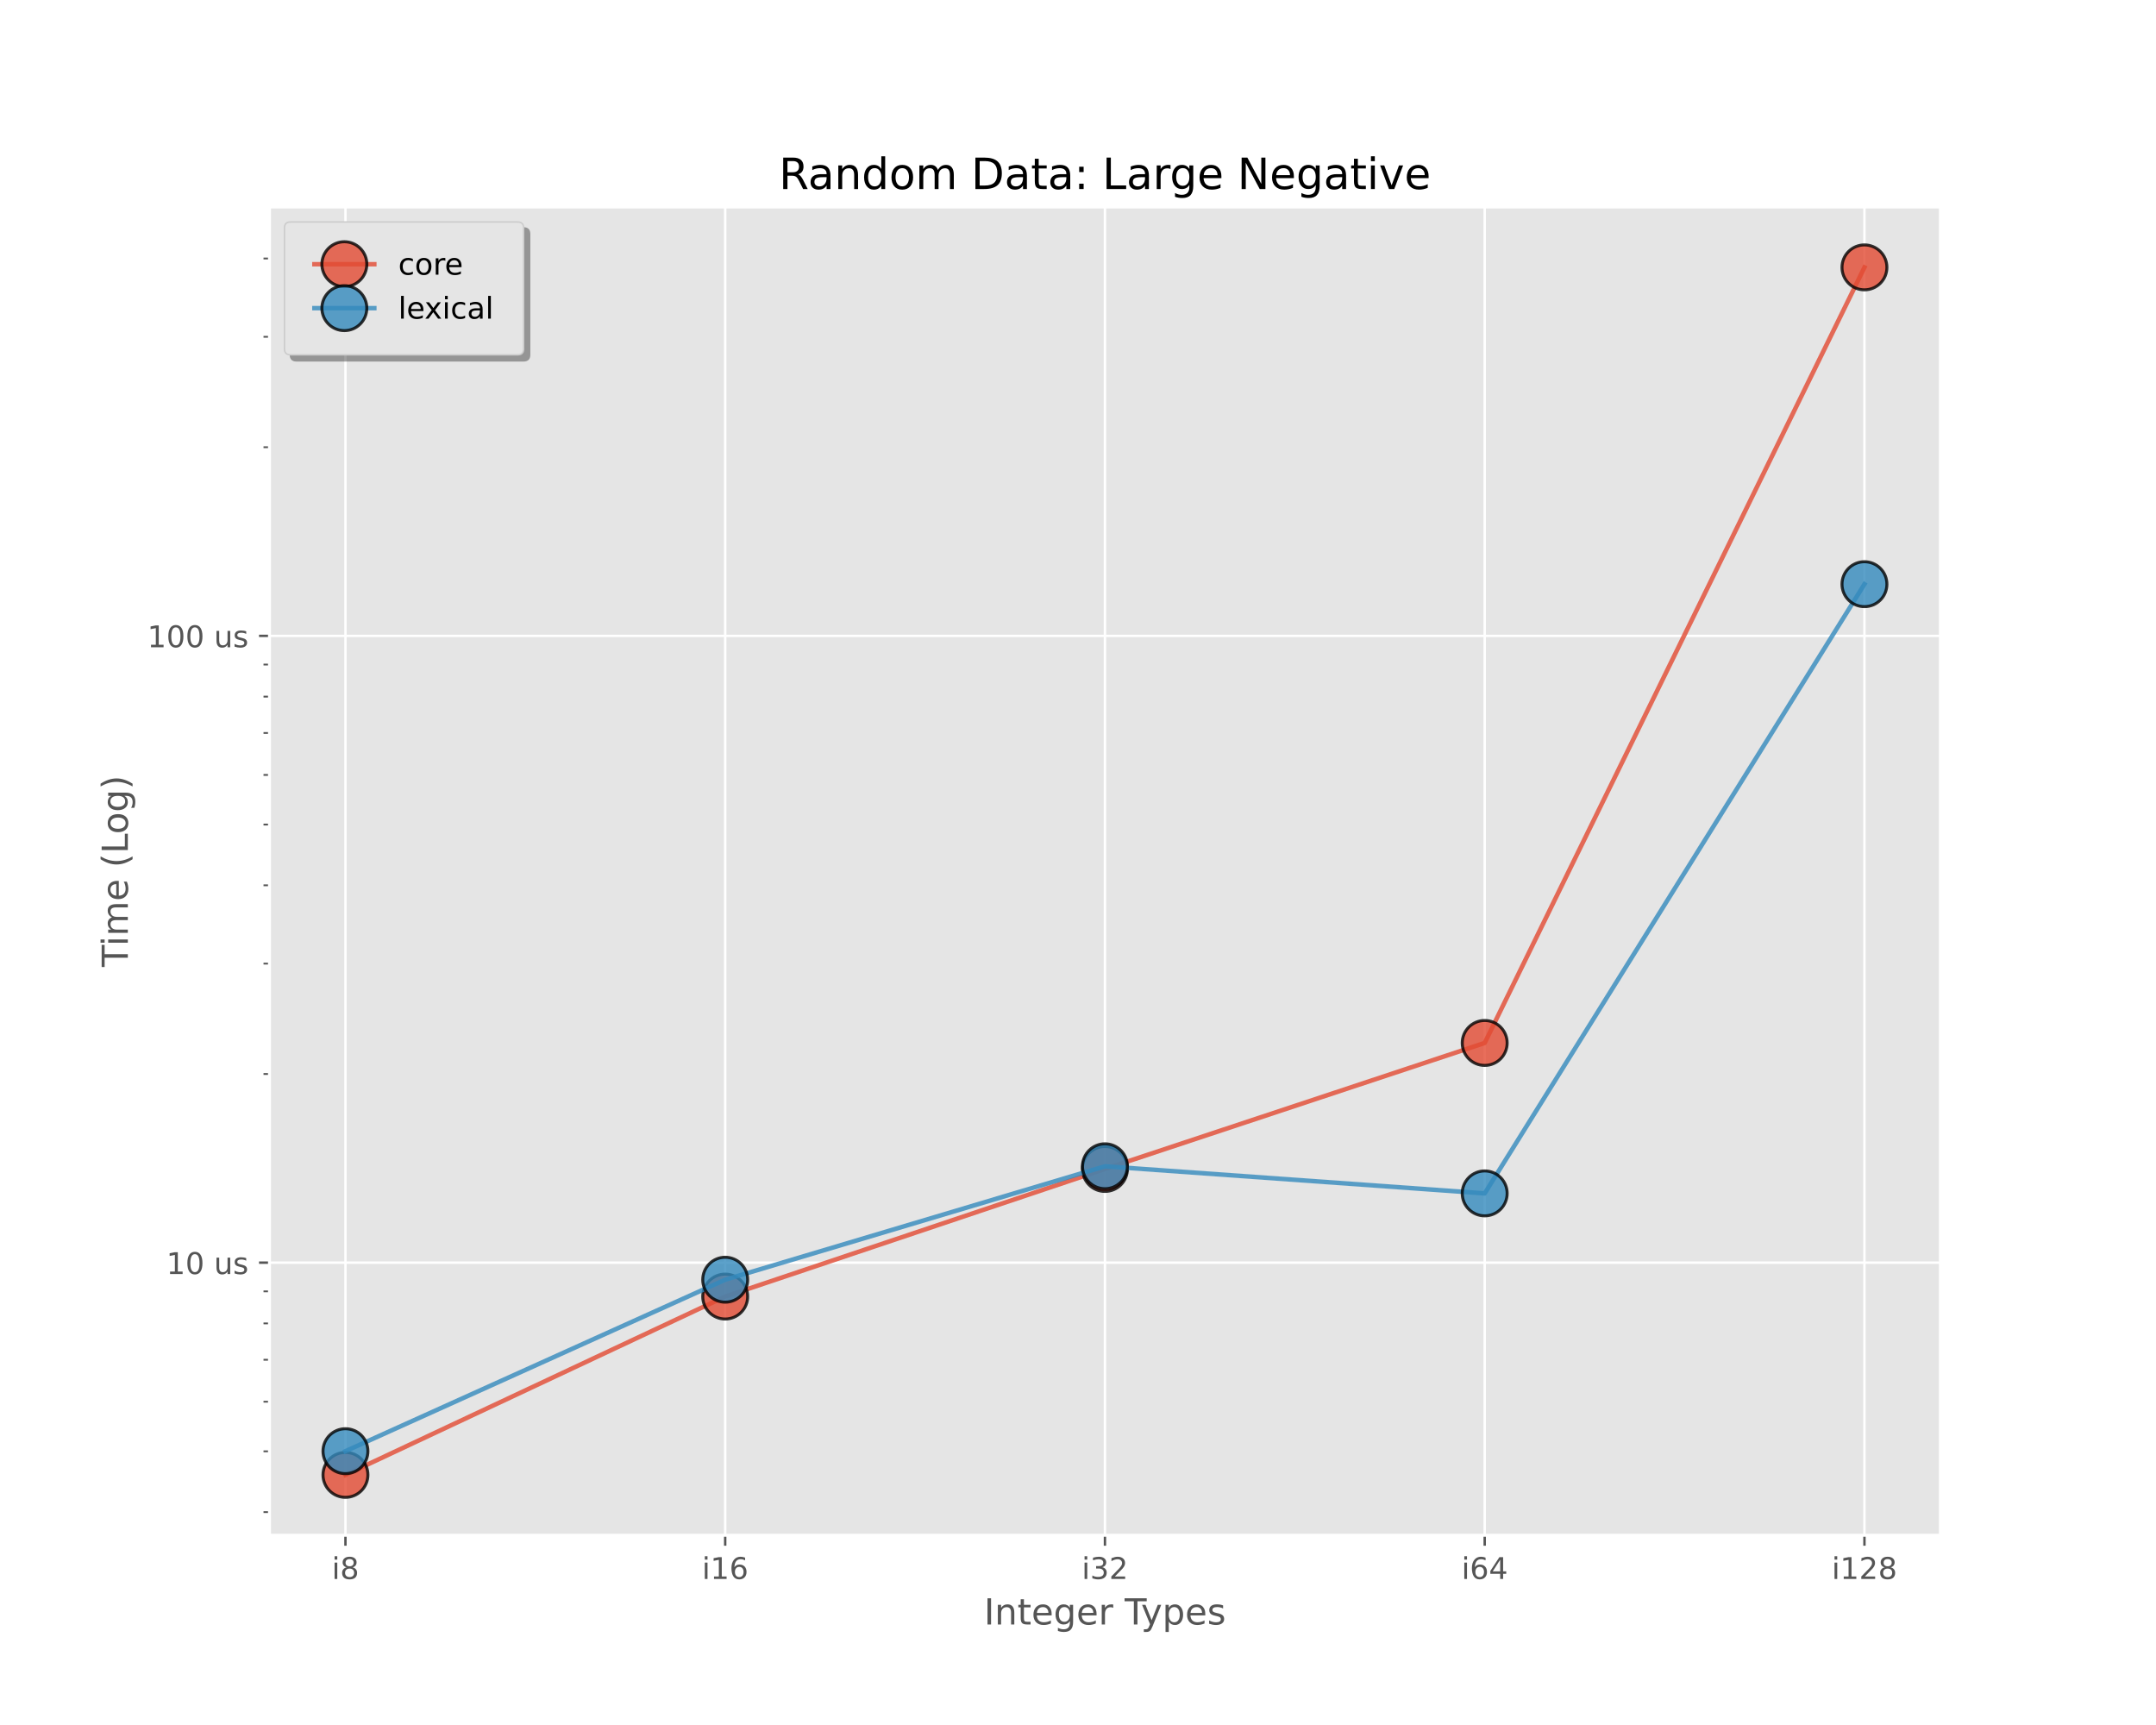
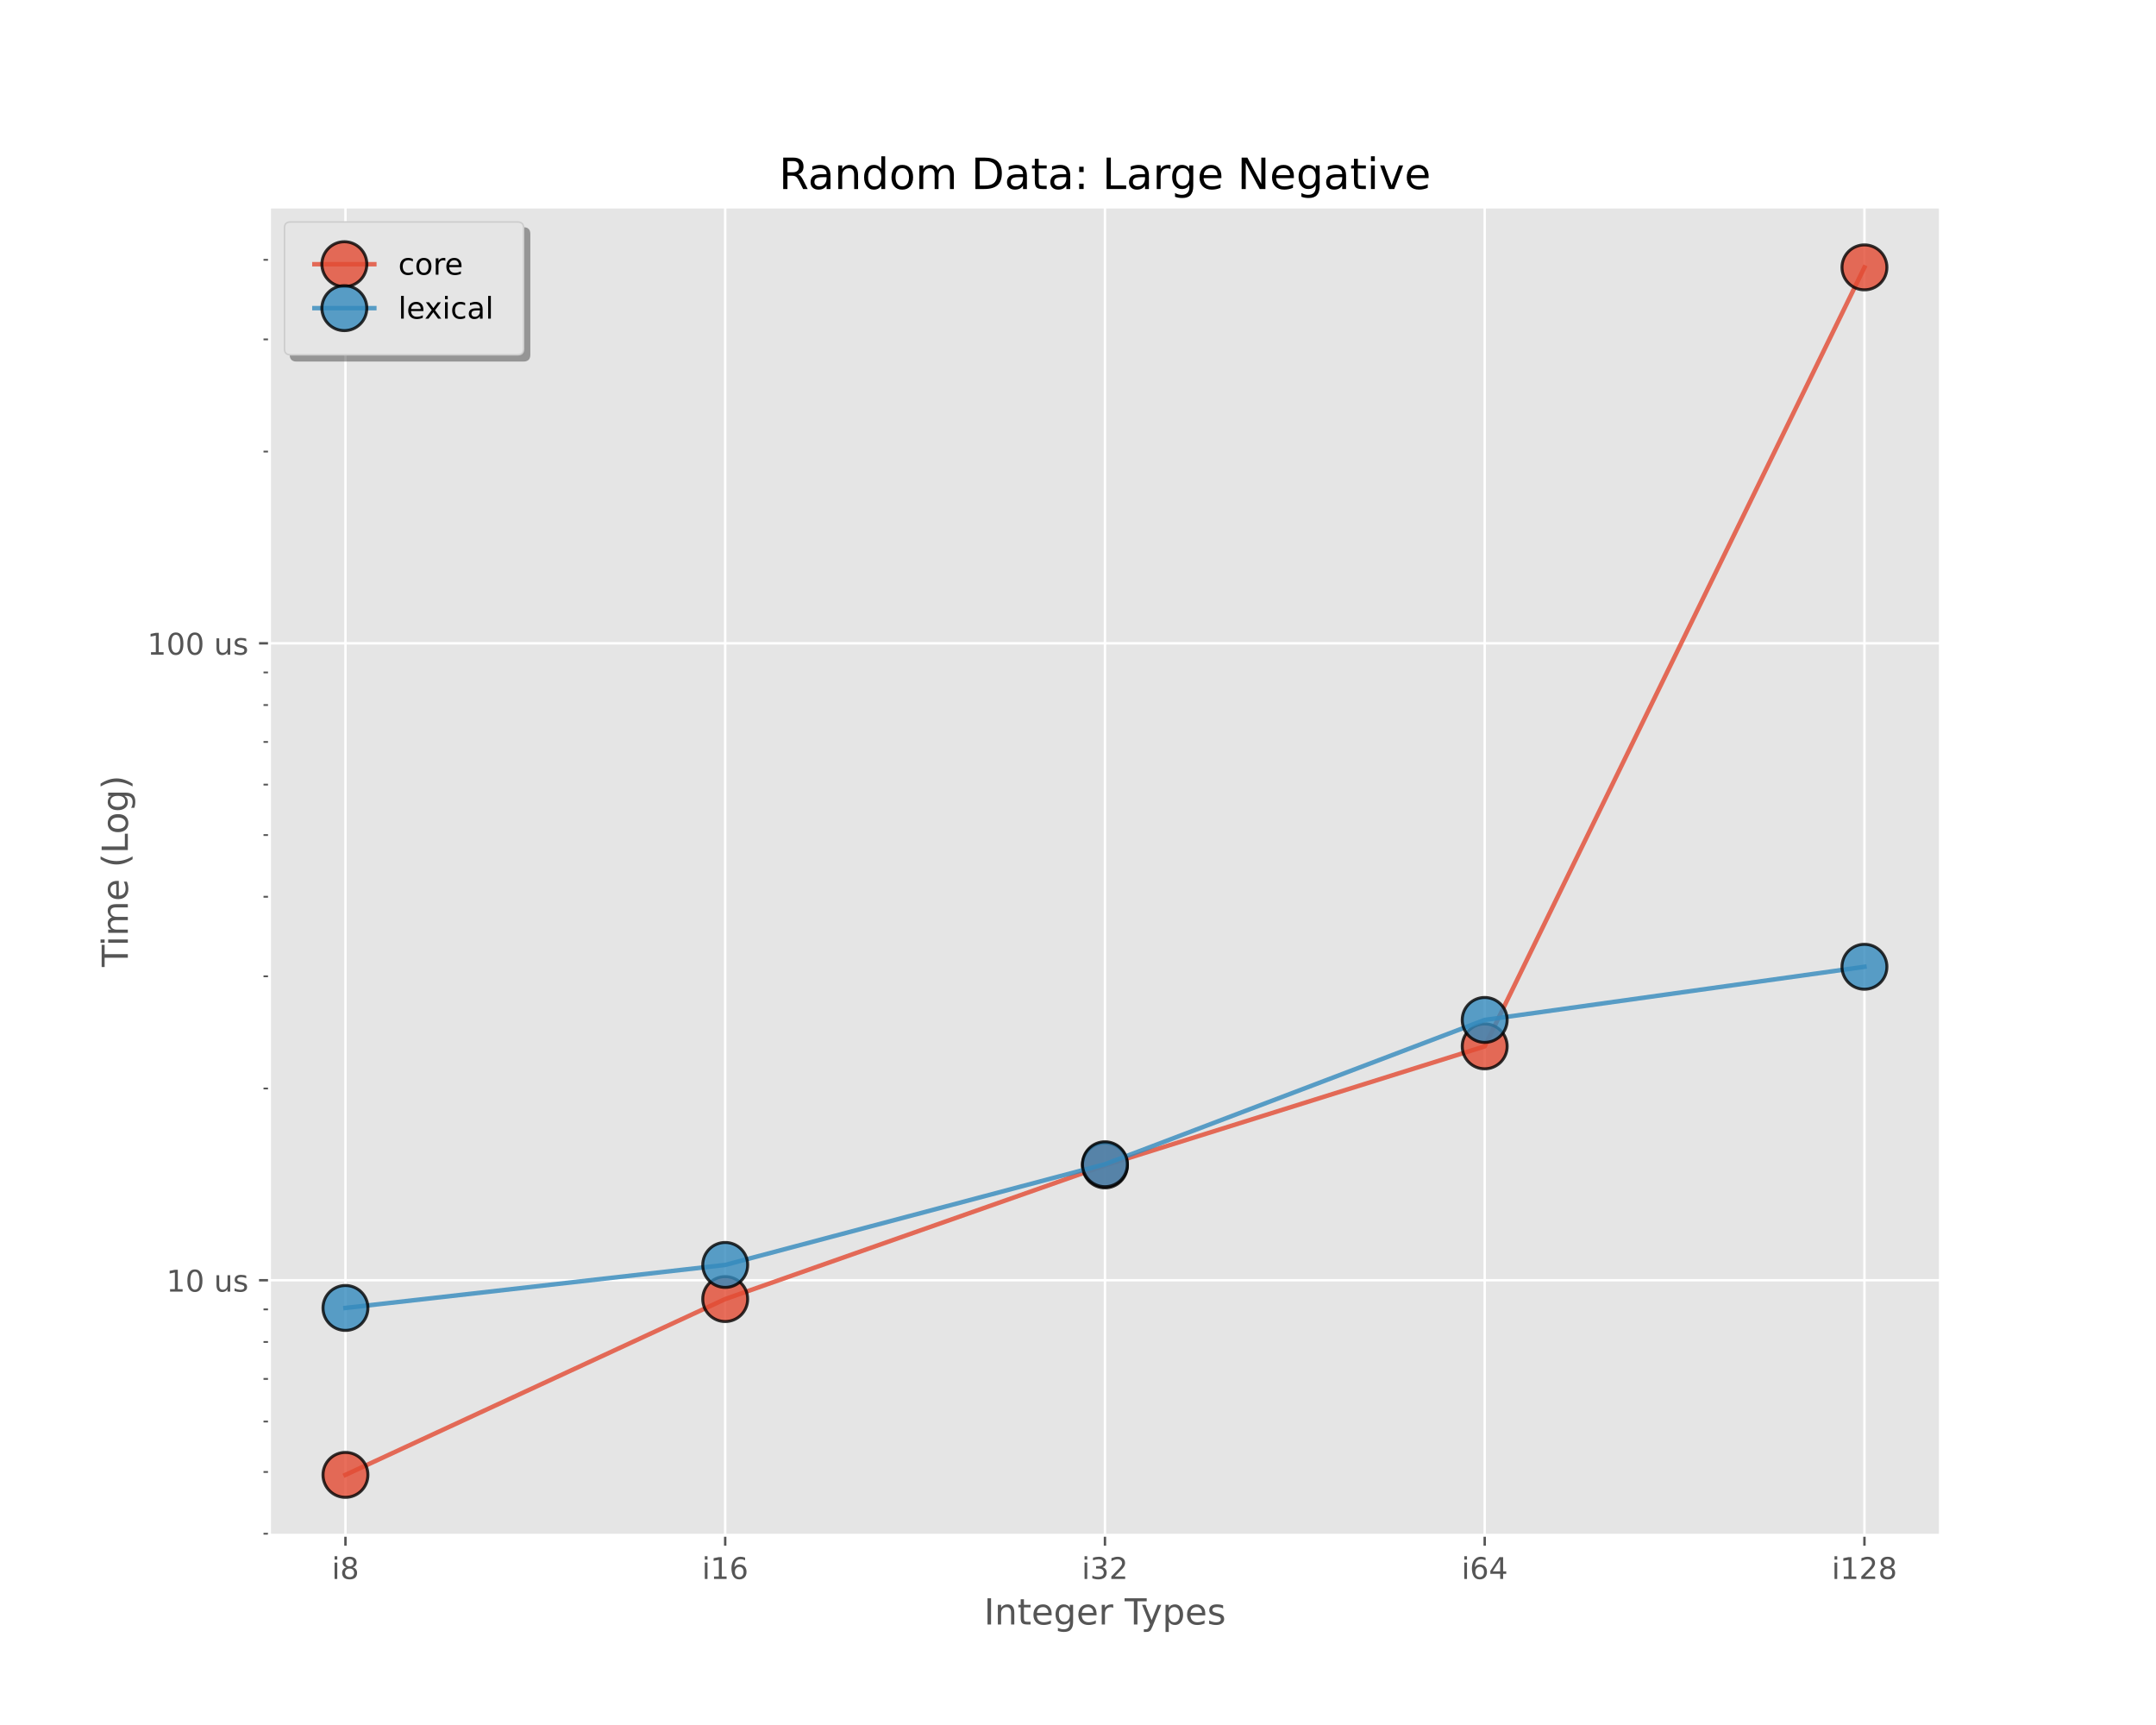
<svg xmlns="http://www.w3.org/2000/svg" xmlns:xlink="http://www.w3.org/1999/xlink" height="576pt" version="1.1" viewBox="0 0 720 576" width="720pt">
  <defs>
    <style type="text/css">*{stroke-linecap:butt;stroke-linejoin:round;}</style>
  </defs>
  <g id="figure_1">
    <g id="patch_1">
      <path d="M 0 576  L 720 576  L 720 0  L 0 0  z " style="fill:#ffffff;" />
    </g>
    <g id="axes_1">
      <g id="patch_2">
        <path d="M 90 512.64  L 648 512.64  L 648 69.12  L 90 69.12  z " style="fill:#e5e5e5;" />
      </g>
      <g id="matplotlib.axis_1">
        <g id="xtick_1">
          <g id="line2d_1">
-             <path clip-path="url(#peae1d3723d)" d="M 115.364 512.64  L 115.364 69.12  " style="fill:none;stroke:#ffffff;stroke-linecap:square;stroke-width:0.8;" />
+             <path clip-path="url(#p110b0933bc)" d="M 115.364 512.64  L 115.364 69.12  " style="fill:none;stroke:#ffffff;stroke-linecap:square;stroke-width:0.8;" />
          </g>
          <g id="line2d_2">
            <defs>
-               <path d="M 0 0  L 0 3.5  " id="m32338201d8" style="stroke:#555555;stroke-width:0.8;" />
-             </defs>
-             <g>
-               <use style="fill:#555555;stroke:#555555;stroke-width:0.8;" x="115.364" xlink:href="#m32338201d8" y="512.64" />
+               <path d="M 0 0  L 0 3.5  " id="m8e60f9743d" style="stroke:#555555;stroke-width:0.8;" />
+             </defs>
+             <g>
+               <use style="fill:#555555;stroke:#555555;stroke-width:0.8;" x="115.364" xlink:href="#m8e60f9743d" y="512.64" />
            </g>
          </g>
          <g id="text_1">
            <g style="fill:#555555;" transform="translate(110.7933 527.2384)scale(0.1 -0.1)">
              <defs>
                <path d="M 603 3500  L 1178 3500  L 1178 0  L 603 0  L 603 3500  z M 603 4863  L 1178 4863  L 1178 4134  L 603 4134  L 603 4863  z " id="DejaVuSans-69" transform="scale(0.015625)" />
                <path d="M 2034 2216  Q 1584 2216 1326 1975  Q 1069 1734 1069 1313  Q 1069 891 1326 650  Q 1584 409 2034 409  Q 2484 409 2743 651  Q 3003 894 3003 1313  Q 3003 1734 2745 1975  Q 2488 2216 2034 2216  z M 1403 2484  Q 997 2584 770 2862  Q 544 3141 544 3541  Q 544 4100 942 4425  Q 1341 4750 2034 4750  Q 2731 4750 3128 4425  Q 3525 4100 3525 3541  Q 3525 3141 3298 2862  Q 3072 2584 2669 2484  Q 3125 2378 3379 2068  Q 3634 1759 3634 1313  Q 3634 634 3220 271  Q 2806 -91 2034 -91  Q 1263 -91 848 271  Q 434 634 434 1313  Q 434 1759 690 2068  Q 947 2378 1403 2484  z M 1172 3481  Q 1172 3119 1398 2916  Q 1625 2713 2034 2713  Q 2441 2713 2670 2916  Q 2900 3119 2900 3481  Q 2900 3844 2670 4047  Q 2441 4250 2034 4250  Q 1625 4250 1398 4047  Q 1172 3844 1172 3481  z " id="DejaVuSans-38" transform="scale(0.015625)" />
              </defs>
              <use xlink:href="#DejaVuSans-69" />
              <use x="27.783" xlink:href="#DejaVuSans-38" />
            </g>
          </g>
        </g>
        <g id="xtick_2">
          <g id="line2d_3">
-             <path clip-path="url(#peae1d3723d)" d="M 242.182 512.64  L 242.182 69.12  " style="fill:none;stroke:#ffffff;stroke-linecap:square;stroke-width:0.8;" />
+             <path clip-path="url(#p110b0933bc)" d="M 242.182 512.64  L 242.182 69.12  " style="fill:none;stroke:#ffffff;stroke-linecap:square;stroke-width:0.8;" />
          </g>
          <g id="line2d_4">
            <g>
-               <use style="fill:#555555;stroke:#555555;stroke-width:0.8;" x="242.182" xlink:href="#m32338201d8" y="512.64" />
+               <use style="fill:#555555;stroke:#555555;stroke-width:0.8;" x="242.182" xlink:href="#m8e60f9743d" y="512.64" />
            </g>
          </g>
          <g id="text_2">
            <g style="fill:#555555;" transform="translate(234.4303 527.2384)scale(0.1 -0.1)">
              <defs>
                <path d="M 794 531  L 1825 531  L 1825 4091  L 703 3866  L 703 4441  L 1819 4666  L 2450 4666  L 2450 531  L 3481 531  L 3481 0  L 794 0  L 794 531  z " id="DejaVuSans-31" transform="scale(0.015625)" />
                <path d="M 2113 2584  Q 1688 2584 1439 2293  Q 1191 2003 1191 1497  Q 1191 994 1439 701  Q 1688 409 2113 409  Q 2538 409 2786 701  Q 3034 994 3034 1497  Q 3034 2003 2786 2293  Q 2538 2584 2113 2584  z M 3366 4563  L 3366 3988  Q 3128 4100 2886 4159  Q 2644 4219 2406 4219  Q 1781 4219 1451 3797  Q 1122 3375 1075 2522  Q 1259 2794 1537 2939  Q 1816 3084 2150 3084  Q 2853 3084 3261 2657  Q 3669 2231 3669 1497  Q 3669 778 3244 343  Q 2819 -91 2113 -91  Q 1303 -91 875 529  Q 447 1150 447 2328  Q 447 3434 972 4092  Q 1497 4750 2381 4750  Q 2619 4750 2861 4703  Q 3103 4656 3366 4563  z " id="DejaVuSans-36" transform="scale(0.015625)" />
              </defs>
              <use xlink:href="#DejaVuSans-69" />
              <use x="27.783" xlink:href="#DejaVuSans-31" />
              <use x="91.406" xlink:href="#DejaVuSans-36" />
            </g>
          </g>
        </g>
        <g id="xtick_3">
          <g id="line2d_5">
-             <path clip-path="url(#peae1d3723d)" d="M 369 512.64  L 369 69.12  " style="fill:none;stroke:#ffffff;stroke-linecap:square;stroke-width:0.8;" />
+             <path clip-path="url(#p110b0933bc)" d="M 369 512.64  L 369 69.12  " style="fill:none;stroke:#ffffff;stroke-linecap:square;stroke-width:0.8;" />
          </g>
          <g id="line2d_6">
            <g>
-               <use style="fill:#555555;stroke:#555555;stroke-width:0.8;" x="369" xlink:href="#m32338201d8" y="512.64" />
+               <use style="fill:#555555;stroke:#555555;stroke-width:0.8;" x="369" xlink:href="#m8e60f9743d" y="512.64" />
            </g>
          </g>
          <g id="text_3">
            <g style="fill:#555555;" transform="translate(361.2484 527.2384)scale(0.1 -0.1)">
              <defs>
                <path d="M 2597 2516  Q 3050 2419 3304 2112  Q 3559 1806 3559 1356  Q 3559 666 3084 287  Q 2609 -91 1734 -91  Q 1441 -91 1130 -33  Q 819 25 488 141  L 488 750  Q 750 597 1062 519  Q 1375 441 1716 441  Q 2309 441 2620 675  Q 2931 909 2931 1356  Q 2931 1769 2642 2001  Q 2353 2234 1838 2234  L 1294 2234  L 1294 2753  L 1863 2753  Q 2328 2753 2575 2939  Q 2822 3125 2822 3475  Q 2822 3834 2567 4026  Q 2313 4219 1838 4219  Q 1578 4219 1281 4162  Q 984 4106 628 3988  L 628 4550  Q 988 4650 1302 4700  Q 1616 4750 1894 4750  Q 2613 4750 3031 4423  Q 3450 4097 3450 3541  Q 3450 3153 3228 2886  Q 3006 2619 2597 2516  z " id="DejaVuSans-33" transform="scale(0.015625)" />
                <path d="M 1228 531  L 3431 531  L 3431 0  L 469 0  L 469 531  Q 828 903 1448 1529  Q 2069 2156 2228 2338  Q 2531 2678 2651 2914  Q 2772 3150 2772 3378  Q 2772 3750 2511 3984  Q 2250 4219 1831 4219  Q 1534 4219 1204 4116  Q 875 4013 500 3803  L 500 4441  Q 881 4594 1212 4672  Q 1544 4750 1819 4750  Q 2544 4750 2975 4387  Q 3406 4025 3406 3419  Q 3406 3131 3298 2873  Q 3191 2616 2906 2266  Q 2828 2175 2409 1742  Q 1991 1309 1228 531  z " id="DejaVuSans-32" transform="scale(0.015625)" />
              </defs>
              <use xlink:href="#DejaVuSans-69" />
              <use x="27.783" xlink:href="#DejaVuSans-33" />
              <use x="91.406" xlink:href="#DejaVuSans-32" />
            </g>
          </g>
        </g>
        <g id="xtick_4">
          <g id="line2d_7">
-             <path clip-path="url(#peae1d3723d)" d="M 495.818 512.64  L 495.818 69.12  " style="fill:none;stroke:#ffffff;stroke-linecap:square;stroke-width:0.8;" />
+             <path clip-path="url(#p110b0933bc)" d="M 495.818 512.64  L 495.818 69.12  " style="fill:none;stroke:#ffffff;stroke-linecap:square;stroke-width:0.8;" />
          </g>
          <g id="line2d_8">
            <g>
-               <use style="fill:#555555;stroke:#555555;stroke-width:0.8;" x="495.818" xlink:href="#m32338201d8" y="512.64" />
+               <use style="fill:#555555;stroke:#555555;stroke-width:0.8;" x="495.818" xlink:href="#m8e60f9743d" y="512.64" />
            </g>
          </g>
          <g id="text_4">
            <g style="fill:#555555;" transform="translate(488.0666 527.2384)scale(0.1 -0.1)">
              <defs>
                <path d="M 2419 4116  L 825 1625  L 2419 1625  L 2419 4116  z M 2253 4666  L 3047 4666  L 3047 1625  L 3713 1625  L 3713 1100  L 3047 1100  L 3047 0  L 2419 0  L 2419 1100  L 313 1100  L 313 1709  L 2253 4666  z " id="DejaVuSans-34" transform="scale(0.015625)" />
              </defs>
              <use xlink:href="#DejaVuSans-69" />
              <use x="27.783" xlink:href="#DejaVuSans-36" />
              <use x="91.406" xlink:href="#DejaVuSans-34" />
            </g>
          </g>
        </g>
        <g id="xtick_5">
          <g id="line2d_9">
-             <path clip-path="url(#peae1d3723d)" d="M 622.636 512.64  L 622.636 69.12  " style="fill:none;stroke:#ffffff;stroke-linecap:square;stroke-width:0.8;" />
+             <path clip-path="url(#p110b0933bc)" d="M 622.636 512.64  L 622.636 69.12  " style="fill:none;stroke:#ffffff;stroke-linecap:square;stroke-width:0.8;" />
          </g>
          <g id="line2d_10">
            <g>
-               <use style="fill:#555555;stroke:#555555;stroke-width:0.8;" x="622.636" xlink:href="#m32338201d8" y="512.64" />
+               <use style="fill:#555555;stroke:#555555;stroke-width:0.8;" x="622.636" xlink:href="#m8e60f9743d" y="512.64" />
            </g>
          </g>
          <g id="text_5">
            <g style="fill:#555555;" transform="translate(611.7036 527.2384)scale(0.1 -0.1)">
              <use xlink:href="#DejaVuSans-69" />
              <use x="27.783" xlink:href="#DejaVuSans-31" />
              <use x="91.406" xlink:href="#DejaVuSans-32" />
              <use x="155.029" xlink:href="#DejaVuSans-38" />
            </g>
          </g>
        </g>
        <g id="text_6">
          <g style="fill:#555555;" transform="translate(328.6041 542.4362)scale(0.12 -0.12)">
            <defs>
              <path d="M 628 4666  L 1259 4666  L 1259 0  L 628 0  L 628 4666  z " id="DejaVuSans-49" transform="scale(0.015625)" />
              <path d="M 3513 2113  L 3513 0  L 2938 0  L 2938 2094  Q 2938 2591 2744 2837  Q 2550 3084 2163 3084  Q 1697 3084 1428 2787  Q 1159 2491 1159 1978  L 1159 0  L 581 0  L 581 3500  L 1159 3500  L 1159 2956  Q 1366 3272 1645 3428  Q 1925 3584 2291 3584  Q 2894 3584 3203 3211  Q 3513 2838 3513 2113  z " id="DejaVuSans-6e" transform="scale(0.015625)" />
              <path d="M 1172 4494  L 1172 3500  L 2356 3500  L 2356 3053  L 1172 3053  L 1172 1153  Q 1172 725 1289 603  Q 1406 481 1766 481  L 2356 481  L 2356 0  L 1766 0  Q 1100 0 847 248  Q 594 497 594 1153  L 594 3053  L 172 3053  L 172 3500  L 594 3500  L 594 4494  L 1172 4494  z " id="DejaVuSans-74" transform="scale(0.015625)" />
              <path d="M 3597 1894  L 3597 1613  L 953 1613  Q 991 1019 1311 708  Q 1631 397 2203 397  Q 2534 397 2845 478  Q 3156 559 3463 722  L 3463 178  Q 3153 47 2828 -22  Q 2503 -91 2169 -91  Q 1331 -91 842 396  Q 353 884 353 1716  Q 353 2575 817 3079  Q 1281 3584 2069 3584  Q 2775 3584 3186 3129  Q 3597 2675 3597 1894  z M 3022 2063  Q 3016 2534 2758 2815  Q 2500 3097 2075 3097  Q 1594 3097 1305 2825  Q 1016 2553 972 2059  L 3022 2063  z " id="DejaVuSans-65" transform="scale(0.015625)" />
              <path d="M 2906 1791  Q 2906 2416 2648 2759  Q 2391 3103 1925 3103  Q 1463 3103 1205 2759  Q 947 2416 947 1791  Q 947 1169 1205 825  Q 1463 481 1925 481  Q 2391 481 2648 825  Q 2906 1169 2906 1791  z M 3481 434  Q 3481 -459 3084 -895  Q 2688 -1331 1869 -1331  Q 1566 -1331 1297 -1286  Q 1028 -1241 775 -1147  L 775 -588  Q 1028 -725 1275 -790  Q 1522 -856 1778 -856  Q 2344 -856 2625 -561  Q 2906 -266 2906 331  L 2906 616  Q 2728 306 2450 153  Q 2172 0 1784 0  Q 1141 0 747 490  Q 353 981 353 1791  Q 353 2603 747 3093  Q 1141 3584 1784 3584  Q 2172 3584 2450 3431  Q 2728 3278 2906 2969  L 2906 3500  L 3481 3500  L 3481 434  z " id="DejaVuSans-67" transform="scale(0.015625)" />
              <path d="M 2631 2963  Q 2534 3019 2420 3045  Q 2306 3072 2169 3072  Q 1681 3072 1420 2755  Q 1159 2438 1159 1844  L 1159 0  L 581 0  L 581 3500  L 1159 3500  L 1159 2956  Q 1341 3275 1631 3429  Q 1922 3584 2338 3584  Q 2397 3584 2469 3576  Q 2541 3569 2628 3553  L 2631 2963  z " id="DejaVuSans-72" transform="scale(0.015625)" />
              <path id="DejaVuSans-20" transform="scale(0.015625)" />
              <path d="M -19 4666  L 3928 4666  L 3928 4134  L 2272 4134  L 2272 0  L 1638 0  L 1638 4134  L -19 4134  L -19 4666  z " id="DejaVuSans-54" transform="scale(0.015625)" />
              <path d="M 2059 -325  Q 1816 -950 1584 -1140  Q 1353 -1331 966 -1331  L 506 -1331  L 506 -850  L 844 -850  Q 1081 -850 1212 -737  Q 1344 -625 1503 -206  L 1606 56  L 191 3500  L 800 3500  L 1894 763  L 2988 3500  L 3597 3500  L 2059 -325  z " id="DejaVuSans-79" transform="scale(0.015625)" />
              <path d="M 1159 525  L 1159 -1331  L 581 -1331  L 581 3500  L 1159 3500  L 1159 2969  Q 1341 3281 1617 3432  Q 1894 3584 2278 3584  Q 2916 3584 3314 3078  Q 3713 2572 3713 1747  Q 3713 922 3314 415  Q 2916 -91 2278 -91  Q 1894 -91 1617 61  Q 1341 213 1159 525  z M 3116 1747  Q 3116 2381 2855 2742  Q 2594 3103 2138 3103  Q 1681 3103 1420 2742  Q 1159 2381 1159 1747  Q 1159 1113 1420 752  Q 1681 391 2138 391  Q 2594 391 2855 752  Q 3116 1113 3116 1747  z " id="DejaVuSans-70" transform="scale(0.015625)" />
              <path d="M 2834 3397  L 2834 2853  Q 2591 2978 2328 3040  Q 2066 3103 1784 3103  Q 1356 3103 1142 2972  Q 928 2841 928 2578  Q 928 2378 1081 2264  Q 1234 2150 1697 2047  L 1894 2003  Q 2506 1872 2764 1633  Q 3022 1394 3022 966  Q 3022 478 2636 193  Q 2250 -91 1575 -91  Q 1294 -91 989 -36  Q 684 19 347 128  L 347 722  Q 666 556 975 473  Q 1284 391 1588 391  Q 1994 391 2212 530  Q 2431 669 2431 922  Q 2431 1156 2273 1281  Q 2116 1406 1581 1522  L 1381 1569  Q 847 1681 609 1914  Q 372 2147 372 2553  Q 372 3047 722 3315  Q 1072 3584 1716 3584  Q 2034 3584 2315 3537  Q 2597 3491 2834 3397  z " id="DejaVuSans-73" transform="scale(0.015625)" />
            </defs>
            <use xlink:href="#DejaVuSans-49" />
            <use x="29.492" xlink:href="#DejaVuSans-6e" />
            <use x="92.871" xlink:href="#DejaVuSans-74" />
            <use x="132.08" xlink:href="#DejaVuSans-65" />
            <use x="193.604" xlink:href="#DejaVuSans-67" />
            <use x="257.08" xlink:href="#DejaVuSans-65" />
            <use x="318.604" xlink:href="#DejaVuSans-72" />
            <use x="359.717" xlink:href="#DejaVuSans-20" />
            <use x="391.504" xlink:href="#DejaVuSans-54" />
            <use x="436.963" xlink:href="#DejaVuSans-79" />
            <use x="496.143" xlink:href="#DejaVuSans-70" />
            <use x="559.619" xlink:href="#DejaVuSans-65" />
            <use x="621.143" xlink:href="#DejaVuSans-73" />
          </g>
        </g>
      </g>
      <g id="matplotlib.axis_2">
        <g id="ytick_1">
          <g id="line2d_11">
-             <path clip-path="url(#peae1d3723d)" d="M 90 421.62  L 648 421.62  " style="fill:none;stroke:#ffffff;stroke-linecap:square;stroke-width:0.8;" />
+             <path clip-path="url(#p110b0933bc)" d="M 90 427.49  L 648 427.49  " style="fill:none;stroke:#ffffff;stroke-linecap:square;stroke-width:0.8;" />
          </g>
          <g id="line2d_12">
            <defs>
-               <path d="M 0 0  L -3.5 0  " id="m6252018043" style="stroke:#555555;stroke-width:0.8;" />
-             </defs>
-             <g>
-               <use style="fill:#555555;stroke:#555555;stroke-width:0.8;" x="90" xlink:href="#m6252018043" y="421.62" />
+               <path d="M 0 0  L -3.5 0  " id="m0744402156" style="stroke:#555555;stroke-width:0.8;" />
+             </defs>
+             <g>
+               <use style="fill:#555555;stroke:#555555;stroke-width:0.8;" x="90" xlink:href="#m0744402156" y="427.49" />
            </g>
          </g>
          <g id="text_7">
-             <g style="fill:#555555;" transform="translate(55.55 425.4193)scale(0.1 -0.1)">
+             <g style="fill:#555555;" transform="translate(55.55 431.289)scale(0.1 -0.1)">
              <defs>
                <path d="M 2034 4250  Q 1547 4250 1301 3770  Q 1056 3291 1056 2328  Q 1056 1369 1301 889  Q 1547 409 2034 409  Q 2525 409 2770 889  Q 3016 1369 3016 2328  Q 3016 3291 2770 3770  Q 2525 4250 2034 4250  z M 2034 4750  Q 2819 4750 3233 4129  Q 3647 3509 3647 2328  Q 3647 1150 3233 529  Q 2819 -91 2034 -91  Q 1250 -91 836 529  Q 422 1150 422 2328  Q 422 3509 836 4129  Q 1250 4750 2034 4750  z " id="DejaVuSans-30" transform="scale(0.015625)" />
                <path d="M 544 1381  L 544 3500  L 1119 3500  L 1119 1403  Q 1119 906 1312 657  Q 1506 409 1894 409  Q 2359 409 2629 706  Q 2900 1003 2900 1516  L 2900 3500  L 3475 3500  L 3475 0  L 2900 0  L 2900 538  Q 2691 219 2414 64  Q 2138 -91 1772 -91  Q 1169 -91 856 284  Q 544 659 544 1381  z M 1991 3584  L 1991 3584  z " id="DejaVuSans-75" transform="scale(0.015625)" />
              </defs>
              <use xlink:href="#DejaVuSans-31" />
              <use x="63.623" xlink:href="#DejaVuSans-30" />
              <use x="127.246" xlink:href="#DejaVuSans-20" />
              <use x="159.033" xlink:href="#DejaVuSans-75" />
              <use x="222.412" xlink:href="#DejaVuSans-73" />
            </g>
          </g>
        </g>
        <g id="ytick_2">
          <g id="line2d_13">
-             <path clip-path="url(#peae1d3723d)" d="M 90 212.326  L 648 212.326  " style="fill:none;stroke:#ffffff;stroke-linecap:square;stroke-width:0.8;" />
+             <path clip-path="url(#p110b0933bc)" d="M 90 214.805  L 648 214.805  " style="fill:none;stroke:#ffffff;stroke-linecap:square;stroke-width:0.8;" />
          </g>
          <g id="line2d_14">
            <g>
-               <use style="fill:#555555;stroke:#555555;stroke-width:0.8;" x="90" xlink:href="#m6252018043" y="212.326" />
+               <use style="fill:#555555;stroke:#555555;stroke-width:0.8;" x="90" xlink:href="#m0744402156" y="214.805" />
            </g>
          </g>
          <g id="text_8">
-             <g style="fill:#555555;" transform="translate(49.1875 216.1249)scale(0.1 -0.1)">
+             <g style="fill:#555555;" transform="translate(49.1875 218.6041)scale(0.1 -0.1)">
              <use xlink:href="#DejaVuSans-31" />
              <use x="63.623" xlink:href="#DejaVuSans-30" />
              <use x="127.246" xlink:href="#DejaVuSans-30" />
              <use x="190.869" xlink:href="#DejaVuSans-20" />
              <use x="222.656" xlink:href="#DejaVuSans-75" />
              <use x="286.035" xlink:href="#DejaVuSans-73" />
            </g>
          </g>
        </g>
        <g id="ytick_3">
          <g id="line2d_15">
            <defs>
-               <path d="M 0 0  L -2 0  " id="m3585cee96a" style="stroke:#555555;stroke-width:0.6;" />
-             </defs>
-             <g>
-               <use style="fill:#555555;stroke:#555555;stroke-width:0.6;" x="90" xlink:href="#m3585cee96a" y="504.907" />
+               <path d="M 0 0  L -2 0  " id="m73c45d17bb" style="stroke:#555555;stroke-width:0.6;" />
+             </defs>
+             <g>
+               <use style="fill:#555555;stroke:#555555;stroke-width:0.6;" x="90" xlink:href="#m73c45d17bb" y="512.126" />
            </g>
          </g>
        </g>
        <g id="ytick_4">
          <g id="line2d_16">
            <g>
-               <use style="fill:#555555;stroke:#555555;stroke-width:0.6;" x="90" xlink:href="#m3585cee96a" y="484.624" />
+               <use style="fill:#555555;stroke:#555555;stroke-width:0.6;" x="90" xlink:href="#m73c45d17bb" y="491.514" />
            </g>
          </g>
        </g>
        <g id="ytick_5">
          <g id="line2d_17">
            <g>
-               <use style="fill:#555555;stroke:#555555;stroke-width:0.6;" x="90" xlink:href="#m3585cee96a" y="468.052" />
+               <use style="fill:#555555;stroke:#555555;stroke-width:0.6;" x="90" xlink:href="#m73c45d17bb" y="474.674" />
            </g>
          </g>
        </g>
        <g id="ytick_6">
          <g id="line2d_18">
            <g>
-               <use style="fill:#555555;stroke:#555555;stroke-width:0.6;" x="90" xlink:href="#m3585cee96a" y="454.04" />
+               <use style="fill:#555555;stroke:#555555;stroke-width:0.6;" x="90" xlink:href="#m73c45d17bb" y="460.435" />
            </g>
          </g>
        </g>
        <g id="ytick_7">
          <g id="line2d_19">
            <g>
-               <use style="fill:#555555;stroke:#555555;stroke-width:0.6;" x="90" xlink:href="#m3585cee96a" y="441.903" />
+               <use style="fill:#555555;stroke:#555555;stroke-width:0.6;" x="90" xlink:href="#m73c45d17bb" y="448.101" />
            </g>
          </g>
        </g>
        <g id="ytick_8">
          <g id="line2d_20">
            <g>
-               <use style="fill:#555555;stroke:#555555;stroke-width:0.6;" x="90" xlink:href="#m3585cee96a" y="431.197" />
+               <use style="fill:#555555;stroke:#555555;stroke-width:0.6;" x="90" xlink:href="#m73c45d17bb" y="437.222" />
            </g>
          </g>
        </g>
        <g id="ytick_9">
          <g id="line2d_21">
            <g>
-               <use style="fill:#555555;stroke:#555555;stroke-width:0.6;" x="90" xlink:href="#m3585cee96a" y="358.616" />
+               <use style="fill:#555555;stroke:#555555;stroke-width:0.6;" x="90" xlink:href="#m73c45d17bb" y="363.465" />
            </g>
          </g>
        </g>
        <g id="ytick_10">
          <g id="line2d_22">
            <g>
-               <use style="fill:#555555;stroke:#555555;stroke-width:0.6;" x="90" xlink:href="#m3585cee96a" y="321.761" />
+               <use style="fill:#555555;stroke:#555555;stroke-width:0.6;" x="90" xlink:href="#m73c45d17bb" y="326.013" />
            </g>
          </g>
        </g>
        <g id="ytick_11">
          <g id="line2d_23">
            <g>
-               <use style="fill:#555555;stroke:#555555;stroke-width:0.6;" x="90" xlink:href="#m3585cee96a" y="295.612" />
+               <use style="fill:#555555;stroke:#555555;stroke-width:0.6;" x="90" xlink:href="#m73c45d17bb" y="299.441" />
            </g>
          </g>
        </g>
        <g id="ytick_12">
          <g id="line2d_24">
            <g>
-               <use style="fill:#555555;stroke:#555555;stroke-width:0.6;" x="90" xlink:href="#m3585cee96a" y="275.33" />
+               <use style="fill:#555555;stroke:#555555;stroke-width:0.6;" x="90" xlink:href="#m73c45d17bb" y="278.829" />
            </g>
          </g>
        </g>
        <g id="ytick_13">
          <g id="line2d_25">
            <g>
-               <use style="fill:#555555;stroke:#555555;stroke-width:0.6;" x="90" xlink:href="#m3585cee96a" y="258.757" />
+               <use style="fill:#555555;stroke:#555555;stroke-width:0.6;" x="90" xlink:href="#m73c45d17bb" y="261.989" />
            </g>
          </g>
        </g>
        <g id="ytick_14">
          <g id="line2d_26">
            <g>
-               <use style="fill:#555555;stroke:#555555;stroke-width:0.6;" x="90" xlink:href="#m3585cee96a" y="244.746" />
+               <use style="fill:#555555;stroke:#555555;stroke-width:0.6;" x="90" xlink:href="#m73c45d17bb" y="247.75" />
            </g>
          </g>
        </g>
        <g id="ytick_15">
          <g id="line2d_27">
            <g>
-               <use style="fill:#555555;stroke:#555555;stroke-width:0.6;" x="90" xlink:href="#m3585cee96a" y="232.608" />
+               <use style="fill:#555555;stroke:#555555;stroke-width:0.6;" x="90" xlink:href="#m73c45d17bb" y="235.416" />
            </g>
          </g>
        </g>
        <g id="ytick_16">
          <g id="line2d_28">
            <g>
-               <use style="fill:#555555;stroke:#555555;stroke-width:0.6;" x="90" xlink:href="#m3585cee96a" y="221.902" />
+               <use style="fill:#555555;stroke:#555555;stroke-width:0.6;" x="90" xlink:href="#m73c45d17bb" y="224.537" />
            </g>
          </g>
        </g>
        <g id="ytick_17">
          <g id="line2d_29">
            <g>
-               <use style="fill:#555555;stroke:#555555;stroke-width:0.6;" x="90" xlink:href="#m3585cee96a" y="149.322" />
+               <use style="fill:#555555;stroke:#555555;stroke-width:0.6;" x="90" xlink:href="#m73c45d17bb" y="150.78" />
            </g>
          </g>
        </g>
        <g id="ytick_18">
          <g id="line2d_30">
            <g>
-               <use style="fill:#555555;stroke:#555555;stroke-width:0.6;" x="90" xlink:href="#m3585cee96a" y="112.467" />
+               <use style="fill:#555555;stroke:#555555;stroke-width:0.6;" x="90" xlink:href="#m73c45d17bb" y="113.328" />
            </g>
          </g>
        </g>
        <g id="ytick_19">
          <g id="line2d_31">
            <g>
-               <use style="fill:#555555;stroke:#555555;stroke-width:0.6;" x="90" xlink:href="#m3585cee96a" y="86.318" />
+               <use style="fill:#555555;stroke:#555555;stroke-width:0.6;" x="90" xlink:href="#m73c45d17bb" y="86.756" />
            </g>
          </g>
        </g>
        <g id="text_9">
          <g style="fill:#555555;" transform="translate(42.69188 322.8675)rotate(-90)scale(0.12 -0.12)">
            <defs>
              <path d="M 3328 2828  Q 3544 3216 3844 3400  Q 4144 3584 4550 3584  Q 5097 3584 5394 3201  Q 5691 2819 5691 2113  L 5691 0  L 5113 0  L 5113 2094  Q 5113 2597 4934 2840  Q 4756 3084 4391 3084  Q 3944 3084 3684 2787  Q 3425 2491 3425 1978  L 3425 0  L 2847 0  L 2847 2094  Q 2847 2600 2669 2842  Q 2491 3084 2119 3084  Q 1678 3084 1418 2786  Q 1159 2488 1159 1978  L 1159 0  L 581 0  L 581 3500  L 1159 3500  L 1159 2956  Q 1356 3278 1631 3431  Q 1906 3584 2284 3584  Q 2666 3584 2933 3390  Q 3200 3197 3328 2828  z " id="DejaVuSans-6d" transform="scale(0.015625)" />
              <path d="M 1984 4856  Q 1566 4138 1362 3434  Q 1159 2731 1159 2009  Q 1159 1288 1364 580  Q 1569 -128 1984 -844  L 1484 -844  Q 1016 -109 783 600  Q 550 1309 550 2009  Q 550 2706 781 3412  Q 1013 4119 1484 4856  L 1984 4856  z " id="DejaVuSans-28" transform="scale(0.015625)" />
              <path d="M 628 4666  L 1259 4666  L 1259 531  L 3531 531  L 3531 0  L 628 0  L 628 4666  z " id="DejaVuSans-4c" transform="scale(0.015625)" />
              <path d="M 1959 3097  Q 1497 3097 1228 2736  Q 959 2375 959 1747  Q 959 1119 1226 758  Q 1494 397 1959 397  Q 2419 397 2687 759  Q 2956 1122 2956 1747  Q 2956 2369 2687 2733  Q 2419 3097 1959 3097  z M 1959 3584  Q 2709 3584 3137 3096  Q 3566 2609 3566 1747  Q 3566 888 3137 398  Q 2709 -91 1959 -91  Q 1206 -91 779 398  Q 353 888 353 1747  Q 353 2609 779 3096  Q 1206 3584 1959 3584  z " id="DejaVuSans-6f" transform="scale(0.015625)" />
              <path d="M 513 4856  L 1013 4856  Q 1481 4119 1714 3412  Q 1947 2706 1947 2009  Q 1947 1309 1714 600  Q 1481 -109 1013 -844  L 513 -844  Q 928 -128 1133 580  Q 1338 1288 1338 2009  Q 1338 2731 1133 3434  Q 928 4138 513 4856  z " id="DejaVuSans-29" transform="scale(0.015625)" />
            </defs>
            <use xlink:href="#DejaVuSans-54" />
            <use x="57.959" xlink:href="#DejaVuSans-69" />
            <use x="85.742" xlink:href="#DejaVuSans-6d" />
            <use x="183.154" xlink:href="#DejaVuSans-65" />
            <use x="244.678" xlink:href="#DejaVuSans-20" />
            <use x="276.465" xlink:href="#DejaVuSans-28" />
            <use x="315.479" xlink:href="#DejaVuSans-4c" />
            <use x="369.441" xlink:href="#DejaVuSans-6f" />
            <use x="430.623" xlink:href="#DejaVuSans-67" />
            <use x="494.1" xlink:href="#DejaVuSans-29" />
          </g>
        </g>
      </g>
      <g id="line2d_32">
-         <path clip-path="url(#peae1d3723d)" d="M 115.364 492.48  L 242.182 432.94  L 369 390.331  L 495.818 348.254  L 622.636 89.28  " style="fill:none;stroke:#e24a33;stroke-linecap:square;stroke-opacity:0.8;stroke-width:1.5;" />
+         <path clip-path="url(#p110b0933bc)" d="M 115.364 492.48  L 242.182 433.777  L 369 389.149  L 495.818 349.39  L 622.636 89.28  " style="fill:none;stroke:#e24a33;stroke-linecap:square;stroke-opacity:0.8;stroke-width:1.5;" />
        <defs>
-           <path d="M 0 7.5  C 1.989 7.5 3.897 6.71 5.303 5.303  C 6.71 3.897 7.5 1.989 7.5 0  C 7.5 -1.989 6.71 -3.897 5.303 -5.303  C 3.897 -6.71 1.989 -7.5 0 -7.5  C -1.989 -7.5 -3.897 -6.71 -5.303 -5.303  C -6.71 -3.897 -7.5 -1.989 -7.5 0  C -7.5 1.989 -6.71 3.897 -5.303 5.303  C -3.897 6.71 -1.989 7.5 0 7.5  z " id="mc14e1e8fcb" style="stroke:#000000;stroke-opacity:0.8;" />
+           <path d="M 0 7.5  C 1.989 7.5 3.897 6.71 5.303 5.303  C 6.71 3.897 7.5 1.989 7.5 0  C 7.5 -1.989 6.71 -3.897 5.303 -5.303  C 3.897 -6.71 1.989 -7.5 0 -7.5  C -1.989 -7.5 -3.897 -6.71 -5.303 -5.303  C -6.71 -3.897 -7.5 -1.989 -7.5 0  C -7.5 1.989 -6.71 3.897 -5.303 5.303  C -3.897 6.71 -1.989 7.5 0 7.5  z " id="mb3208e744b" style="stroke:#000000;stroke-opacity:0.8;" />
        </defs>
-         <g clip-path="url(#peae1d3723d)">
-           <use style="fill:#e24a33;fill-opacity:0.8;stroke:#000000;stroke-opacity:0.8;" x="115.364" xlink:href="#mc14e1e8fcb" y="492.48" />
-           <use style="fill:#e24a33;fill-opacity:0.8;stroke:#000000;stroke-opacity:0.8;" x="242.182" xlink:href="#mc14e1e8fcb" y="432.94" />
-           <use style="fill:#e24a33;fill-opacity:0.8;stroke:#000000;stroke-opacity:0.8;" x="369" xlink:href="#mc14e1e8fcb" y="390.331" />
-           <use style="fill:#e24a33;fill-opacity:0.8;stroke:#000000;stroke-opacity:0.8;" x="495.818" xlink:href="#mc14e1e8fcb" y="348.254" />
-           <use style="fill:#e24a33;fill-opacity:0.8;stroke:#000000;stroke-opacity:0.8;" x="622.636" xlink:href="#mc14e1e8fcb" y="89.28" />
+         <g clip-path="url(#p110b0933bc)">
+           <use style="fill:#e24a33;fill-opacity:0.8;stroke:#000000;stroke-opacity:0.8;" x="115.364" xlink:href="#mb3208e744b" y="492.48" />
+           <use style="fill:#e24a33;fill-opacity:0.8;stroke:#000000;stroke-opacity:0.8;" x="242.182" xlink:href="#mb3208e744b" y="433.777" />
+           <use style="fill:#e24a33;fill-opacity:0.8;stroke:#000000;stroke-opacity:0.8;" x="369" xlink:href="#mb3208e744b" y="389.149" />
+           <use style="fill:#e24a33;fill-opacity:0.8;stroke:#000000;stroke-opacity:0.8;" x="495.818" xlink:href="#mb3208e744b" y="349.39" />
+           <use style="fill:#e24a33;fill-opacity:0.8;stroke:#000000;stroke-opacity:0.8;" x="622.636" xlink:href="#mb3208e744b" y="89.28" />
        </g>
      </g>
      <g id="line2d_33">
-         <path clip-path="url(#peae1d3723d)" d="M 115.364 484.569  L 242.182 427.312  L 369 389.434  L 495.818 398.488  L 622.636 195.067  " style="fill:none;stroke:#348abd;stroke-linecap:square;stroke-opacity:0.8;stroke-width:1.5;" />
+         <path clip-path="url(#p110b0933bc)" d="M 115.364 436.741  L 242.182 422.378  L 369 388.754  L 495.818 340.57  L 622.636 322.818  " style="fill:none;stroke:#348abd;stroke-linecap:square;stroke-opacity:0.8;stroke-width:1.5;" />
        <defs>
-           <path d="M 0 7.5  C 1.989 7.5 3.897 6.71 5.303 5.303  C 6.71 3.897 7.5 1.989 7.5 0  C 7.5 -1.989 6.71 -3.897 5.303 -5.303  C 3.897 -6.71 1.989 -7.5 0 -7.5  C -1.989 -7.5 -3.897 -6.71 -5.303 -5.303  C -6.71 -3.897 -7.5 -1.989 -7.5 0  C -7.5 1.989 -6.71 3.897 -5.303 5.303  C -3.897 6.71 -1.989 7.5 0 7.5  z " id="mcc67f3f142" style="stroke:#000000;stroke-opacity:0.8;" />
+           <path d="M 0 7.5  C 1.989 7.5 3.897 6.71 5.303 5.303  C 6.71 3.897 7.5 1.989 7.5 0  C 7.5 -1.989 6.71 -3.897 5.303 -5.303  C 3.897 -6.71 1.989 -7.5 0 -7.5  C -1.989 -7.5 -3.897 -6.71 -5.303 -5.303  C -6.71 -3.897 -7.5 -1.989 -7.5 0  C -7.5 1.989 -6.71 3.897 -5.303 5.303  C -3.897 6.71 -1.989 7.5 0 7.5  z " id="m2716f8eb78" style="stroke:#000000;stroke-opacity:0.8;" />
        </defs>
-         <g clip-path="url(#peae1d3723d)">
-           <use style="fill:#348abd;fill-opacity:0.8;stroke:#000000;stroke-opacity:0.8;" x="115.364" xlink:href="#mcc67f3f142" y="484.569" />
-           <use style="fill:#348abd;fill-opacity:0.8;stroke:#000000;stroke-opacity:0.8;" x="242.182" xlink:href="#mcc67f3f142" y="427.312" />
-           <use style="fill:#348abd;fill-opacity:0.8;stroke:#000000;stroke-opacity:0.8;" x="369" xlink:href="#mcc67f3f142" y="389.434" />
-           <use style="fill:#348abd;fill-opacity:0.8;stroke:#000000;stroke-opacity:0.8;" x="495.818" xlink:href="#mcc67f3f142" y="398.488" />
-           <use style="fill:#348abd;fill-opacity:0.8;stroke:#000000;stroke-opacity:0.8;" x="622.636" xlink:href="#mcc67f3f142" y="195.067" />
+         <g clip-path="url(#p110b0933bc)">
+           <use style="fill:#348abd;fill-opacity:0.8;stroke:#000000;stroke-opacity:0.8;" x="115.364" xlink:href="#m2716f8eb78" y="436.741" />
+           <use style="fill:#348abd;fill-opacity:0.8;stroke:#000000;stroke-opacity:0.8;" x="242.182" xlink:href="#m2716f8eb78" y="422.378" />
+           <use style="fill:#348abd;fill-opacity:0.8;stroke:#000000;stroke-opacity:0.8;" x="369" xlink:href="#m2716f8eb78" y="388.754" />
+           <use style="fill:#348abd;fill-opacity:0.8;stroke:#000000;stroke-opacity:0.8;" x="495.818" xlink:href="#m2716f8eb78" y="340.57" />
+           <use style="fill:#348abd;fill-opacity:0.8;stroke:#000000;stroke-opacity:0.8;" x="622.636" xlink:href="#m2716f8eb78" y="322.818" />
        </g>
      </g>
      <g id="patch_3">
        <path d="M 90 512.64  L 90 69.12  " style="fill:none;stroke:#ffffff;stroke-linecap:square;stroke-linejoin:miter;" />
      </g>
      <g id="patch_4">
        <path d="M 648 512.64  L 648 69.12  " style="fill:none;stroke:#ffffff;stroke-linecap:square;stroke-linejoin:miter;" />
      </g>
      <g id="patch_5">
        <path d="M 90 512.64  L 648 512.64  " style="fill:none;stroke:#ffffff;stroke-linecap:square;stroke-linejoin:miter;" />
      </g>
      <g id="patch_6">
        <path d="M 90 69.12  L 648 69.12  " style="fill:none;stroke:#ffffff;stroke-linecap:square;stroke-linejoin:miter;" />
      </g>
      <g id="text_10">
        <g transform="translate(260.1394 63.12)scale(0.144 -0.144)">
          <defs>
            <path d="M 2841 2188  Q 3044 2119 3236 1894  Q 3428 1669 3622 1275  L 4263 0  L 3584 0  L 2988 1197  Q 2756 1666 2539 1819  Q 2322 1972 1947 1972  L 1259 1972  L 1259 0  L 628 0  L 628 4666  L 2053 4666  Q 2853 4666 3247 4331  Q 3641 3997 3641 3322  Q 3641 2881 3436 2590  Q 3231 2300 2841 2188  z M 1259 4147  L 1259 2491  L 2053 2491  Q 2509 2491 2742 2702  Q 2975 2913 2975 3322  Q 2975 3731 2742 3939  Q 2509 4147 2053 4147  L 1259 4147  z " id="DejaVuSans-52" transform="scale(0.015625)" />
            <path d="M 2194 1759  Q 1497 1759 1228 1600  Q 959 1441 959 1056  Q 959 750 1161 570  Q 1363 391 1709 391  Q 2188 391 2477 730  Q 2766 1069 2766 1631  L 2766 1759  L 2194 1759  z M 3341 1997  L 3341 0  L 2766 0  L 2766 531  Q 2569 213 2275 61  Q 1981 -91 1556 -91  Q 1019 -91 701 211  Q 384 513 384 1019  Q 384 1609 779 1909  Q 1175 2209 1959 2209  L 2766 2209  L 2766 2266  Q 2766 2663 2505 2880  Q 2244 3097 1772 3097  Q 1472 3097 1187 3025  Q 903 2953 641 2809  L 641 3341  Q 956 3463 1253 3523  Q 1550 3584 1831 3584  Q 2591 3584 2966 3190  Q 3341 2797 3341 1997  z " id="DejaVuSans-61" transform="scale(0.015625)" />
            <path d="M 2906 2969  L 2906 4863  L 3481 4863  L 3481 0  L 2906 0  L 2906 525  Q 2725 213 2448 61  Q 2172 -91 1784 -91  Q 1150 -91 751 415  Q 353 922 353 1747  Q 353 2572 751 3078  Q 1150 3584 1784 3584  Q 2172 3584 2448 3432  Q 2725 3281 2906 2969  z M 947 1747  Q 947 1113 1208 752  Q 1469 391 1925 391  Q 2381 391 2643 752  Q 2906 1113 2906 1747  Q 2906 2381 2643 2742  Q 2381 3103 1925 3103  Q 1469 3103 1208 2742  Q 947 2381 947 1747  z " id="DejaVuSans-64" transform="scale(0.015625)" />
            <path d="M 1259 4147  L 1259 519  L 2022 519  Q 2988 519 3436 956  Q 3884 1394 3884 2338  Q 3884 3275 3436 3711  Q 2988 4147 2022 4147  L 1259 4147  z M 628 4666  L 1925 4666  Q 3281 4666 3915 4102  Q 4550 3538 4550 2338  Q 4550 1131 3912 565  Q 3275 0 1925 0  L 628 0  L 628 4666  z " id="DejaVuSans-44" transform="scale(0.015625)" />
            <path d="M 750 794  L 1409 794  L 1409 0  L 750 0  L 750 794  z M 750 3309  L 1409 3309  L 1409 2516  L 750 2516  L 750 3309  z " id="DejaVuSans-3a" transform="scale(0.015625)" />
            <path d="M 628 4666  L 1478 4666  L 3547 763  L 3547 4666  L 4159 4666  L 4159 0  L 3309 0  L 1241 3903  L 1241 0  L 628 0  L 628 4666  z " id="DejaVuSans-4e" transform="scale(0.015625)" />
            <path d="M 191 3500  L 800 3500  L 1894 563  L 2988 3500  L 3597 3500  L 2284 0  L 1503 0  L 191 3500  z " id="DejaVuSans-76" transform="scale(0.015625)" />
          </defs>
          <use xlink:href="#DejaVuSans-52" />
          <use x="67.232" xlink:href="#DejaVuSans-61" />
          <use x="128.512" xlink:href="#DejaVuSans-6e" />
          <use x="191.891" xlink:href="#DejaVuSans-64" />
          <use x="255.367" xlink:href="#DejaVuSans-6f" />
          <use x="316.549" xlink:href="#DejaVuSans-6d" />
          <use x="413.961" xlink:href="#DejaVuSans-20" />
          <use x="445.748" xlink:href="#DejaVuSans-44" />
          <use x="522.75" xlink:href="#DejaVuSans-61" />
          <use x="584.029" xlink:href="#DejaVuSans-74" />
          <use x="623.238" xlink:href="#DejaVuSans-61" />
          <use x="684.518" xlink:href="#DejaVuSans-3a" />
          <use x="718.209" xlink:href="#DejaVuSans-20" />
          <use x="749.996" xlink:href="#DejaVuSans-4c" />
          <use x="805.709" xlink:href="#DejaVuSans-61" />
          <use x="866.988" xlink:href="#DejaVuSans-72" />
          <use x="906.352" xlink:href="#DejaVuSans-67" />
          <use x="969.828" xlink:href="#DejaVuSans-65" />
          <use x="1031.352" xlink:href="#DejaVuSans-20" />
          <use x="1063.139" xlink:href="#DejaVuSans-4e" />
          <use x="1137.943" xlink:href="#DejaVuSans-65" />
          <use x="1199.467" xlink:href="#DejaVuSans-67" />
          <use x="1262.943" xlink:href="#DejaVuSans-61" />
          <use x="1324.223" xlink:href="#DejaVuSans-74" />
          <use x="1363.432" xlink:href="#DejaVuSans-69" />
          <use x="1391.215" xlink:href="#DejaVuSans-76" />
          <use x="1450.395" xlink:href="#DejaVuSans-65" />
        </g>
      </g>
      <g id="legend_1">
        <g id="patch_7">
          <path d="M 99 120.476  L 174.858 120.476  Q 176.858 120.476 176.858 118.476  L 176.858 78.12  Q 176.858 76.12 174.858 76.12  L 99 76.12  Q 97 76.12 97 78.12  L 97 118.476  Q 97 120.476 99 120.476  z " style="fill:#454545;opacity:0.5;stroke:#454545;stroke-linejoin:miter;stroke-width:0.5;" />
        </g>
        <g id="patch_8">
          <path d="M 97 118.476  L 172.858 118.476  Q 174.858 118.476 174.858 116.476  L 174.858 76.12  Q 174.858 74.12 172.858 74.12  L 97 74.12  Q 95 74.12 95 76.12  L 95 116.476  Q 95 118.476 97 118.476  z " style="fill:#e5e5e5;stroke:#cccccc;stroke-linejoin:miter;stroke-width:0.5;" />
        </g>
        <g id="line2d_34">
          <path d="M 105 88.218  L 125 88.218  " style="fill:none;stroke:#e24a33;stroke-linecap:square;stroke-opacity:0.8;stroke-width:1.5;" />
        </g>
        <g id="line2d_35">
          <g>
-             <use style="fill:#e24a33;fill-opacity:0.8;stroke:#000000;stroke-opacity:0.8;" x="115" xlink:href="#mc14e1e8fcb" y="88.218" />
+             <use style="fill:#e24a33;fill-opacity:0.8;stroke:#000000;stroke-opacity:0.8;" x="115" xlink:href="#mb3208e744b" y="88.218" />
          </g>
        </g>
        <g id="text_11">
          <g transform="translate(133 91.71844)scale(0.1 -0.1)">
            <defs>
              <path d="M 3122 3366  L 3122 2828  Q 2878 2963 2633 3030  Q 2388 3097 2138 3097  Q 1578 3097 1268 2742  Q 959 2388 959 1747  Q 959 1106 1268 751  Q 1578 397 2138 397  Q 2388 397 2633 464  Q 2878 531 3122 666  L 3122 134  Q 2881 22 2623 -34  Q 2366 -91 2075 -91  Q 1284 -91 818 406  Q 353 903 353 1747  Q 353 2603 823 3093  Q 1294 3584 2113 3584  Q 2378 3584 2631 3529  Q 2884 3475 3122 3366  z " id="DejaVuSans-63" transform="scale(0.015625)" />
            </defs>
            <use xlink:href="#DejaVuSans-63" />
            <use x="54.98" xlink:href="#DejaVuSans-6f" />
            <use x="116.162" xlink:href="#DejaVuSans-72" />
            <use x="155.025" xlink:href="#DejaVuSans-65" />
          </g>
        </g>
        <g id="line2d_36">
          <path d="M 105 102.897  L 125 102.897  " style="fill:none;stroke:#348abd;stroke-linecap:square;stroke-opacity:0.8;stroke-width:1.5;" />
        </g>
        <g id="line2d_37">
          <g>
-             <use style="fill:#348abd;fill-opacity:0.8;stroke:#000000;stroke-opacity:0.8;" x="115" xlink:href="#mcc67f3f142" y="102.897" />
+             <use style="fill:#348abd;fill-opacity:0.8;stroke:#000000;stroke-opacity:0.8;" x="115" xlink:href="#m2716f8eb78" y="102.897" />
          </g>
        </g>
        <g id="text_12">
          <g transform="translate(133 106.3966)scale(0.1 -0.1)">
            <defs>
              <path d="M 603 4863  L 1178 4863  L 1178 0  L 603 0  L 603 4863  z " id="DejaVuSans-6c" transform="scale(0.015625)" />
              <path d="M 3513 3500  L 2247 1797  L 3578 0  L 2900 0  L 1881 1375  L 863 0  L 184 0  L 1544 1831  L 300 3500  L 978 3500  L 1906 2253  L 2834 3500  L 3513 3500  z " id="DejaVuSans-78" transform="scale(0.015625)" />
            </defs>
            <use xlink:href="#DejaVuSans-6c" />
            <use x="27.783" xlink:href="#DejaVuSans-65" />
            <use x="87.557" xlink:href="#DejaVuSans-78" />
            <use x="146.736" xlink:href="#DejaVuSans-69" />
            <use x="174.52" xlink:href="#DejaVuSans-63" />
            <use x="229.5" xlink:href="#DejaVuSans-61" />
            <use x="290.779" xlink:href="#DejaVuSans-6c" />
          </g>
        </g>
      </g>
    </g>
  </g>
  <defs>
-     <clipPath id="peae1d3723d">
+     <clipPath id="p110b0933bc">
      <rect height="443.52" width="558" x="90" y="69.12" />
    </clipPath>
  </defs>
</svg>
